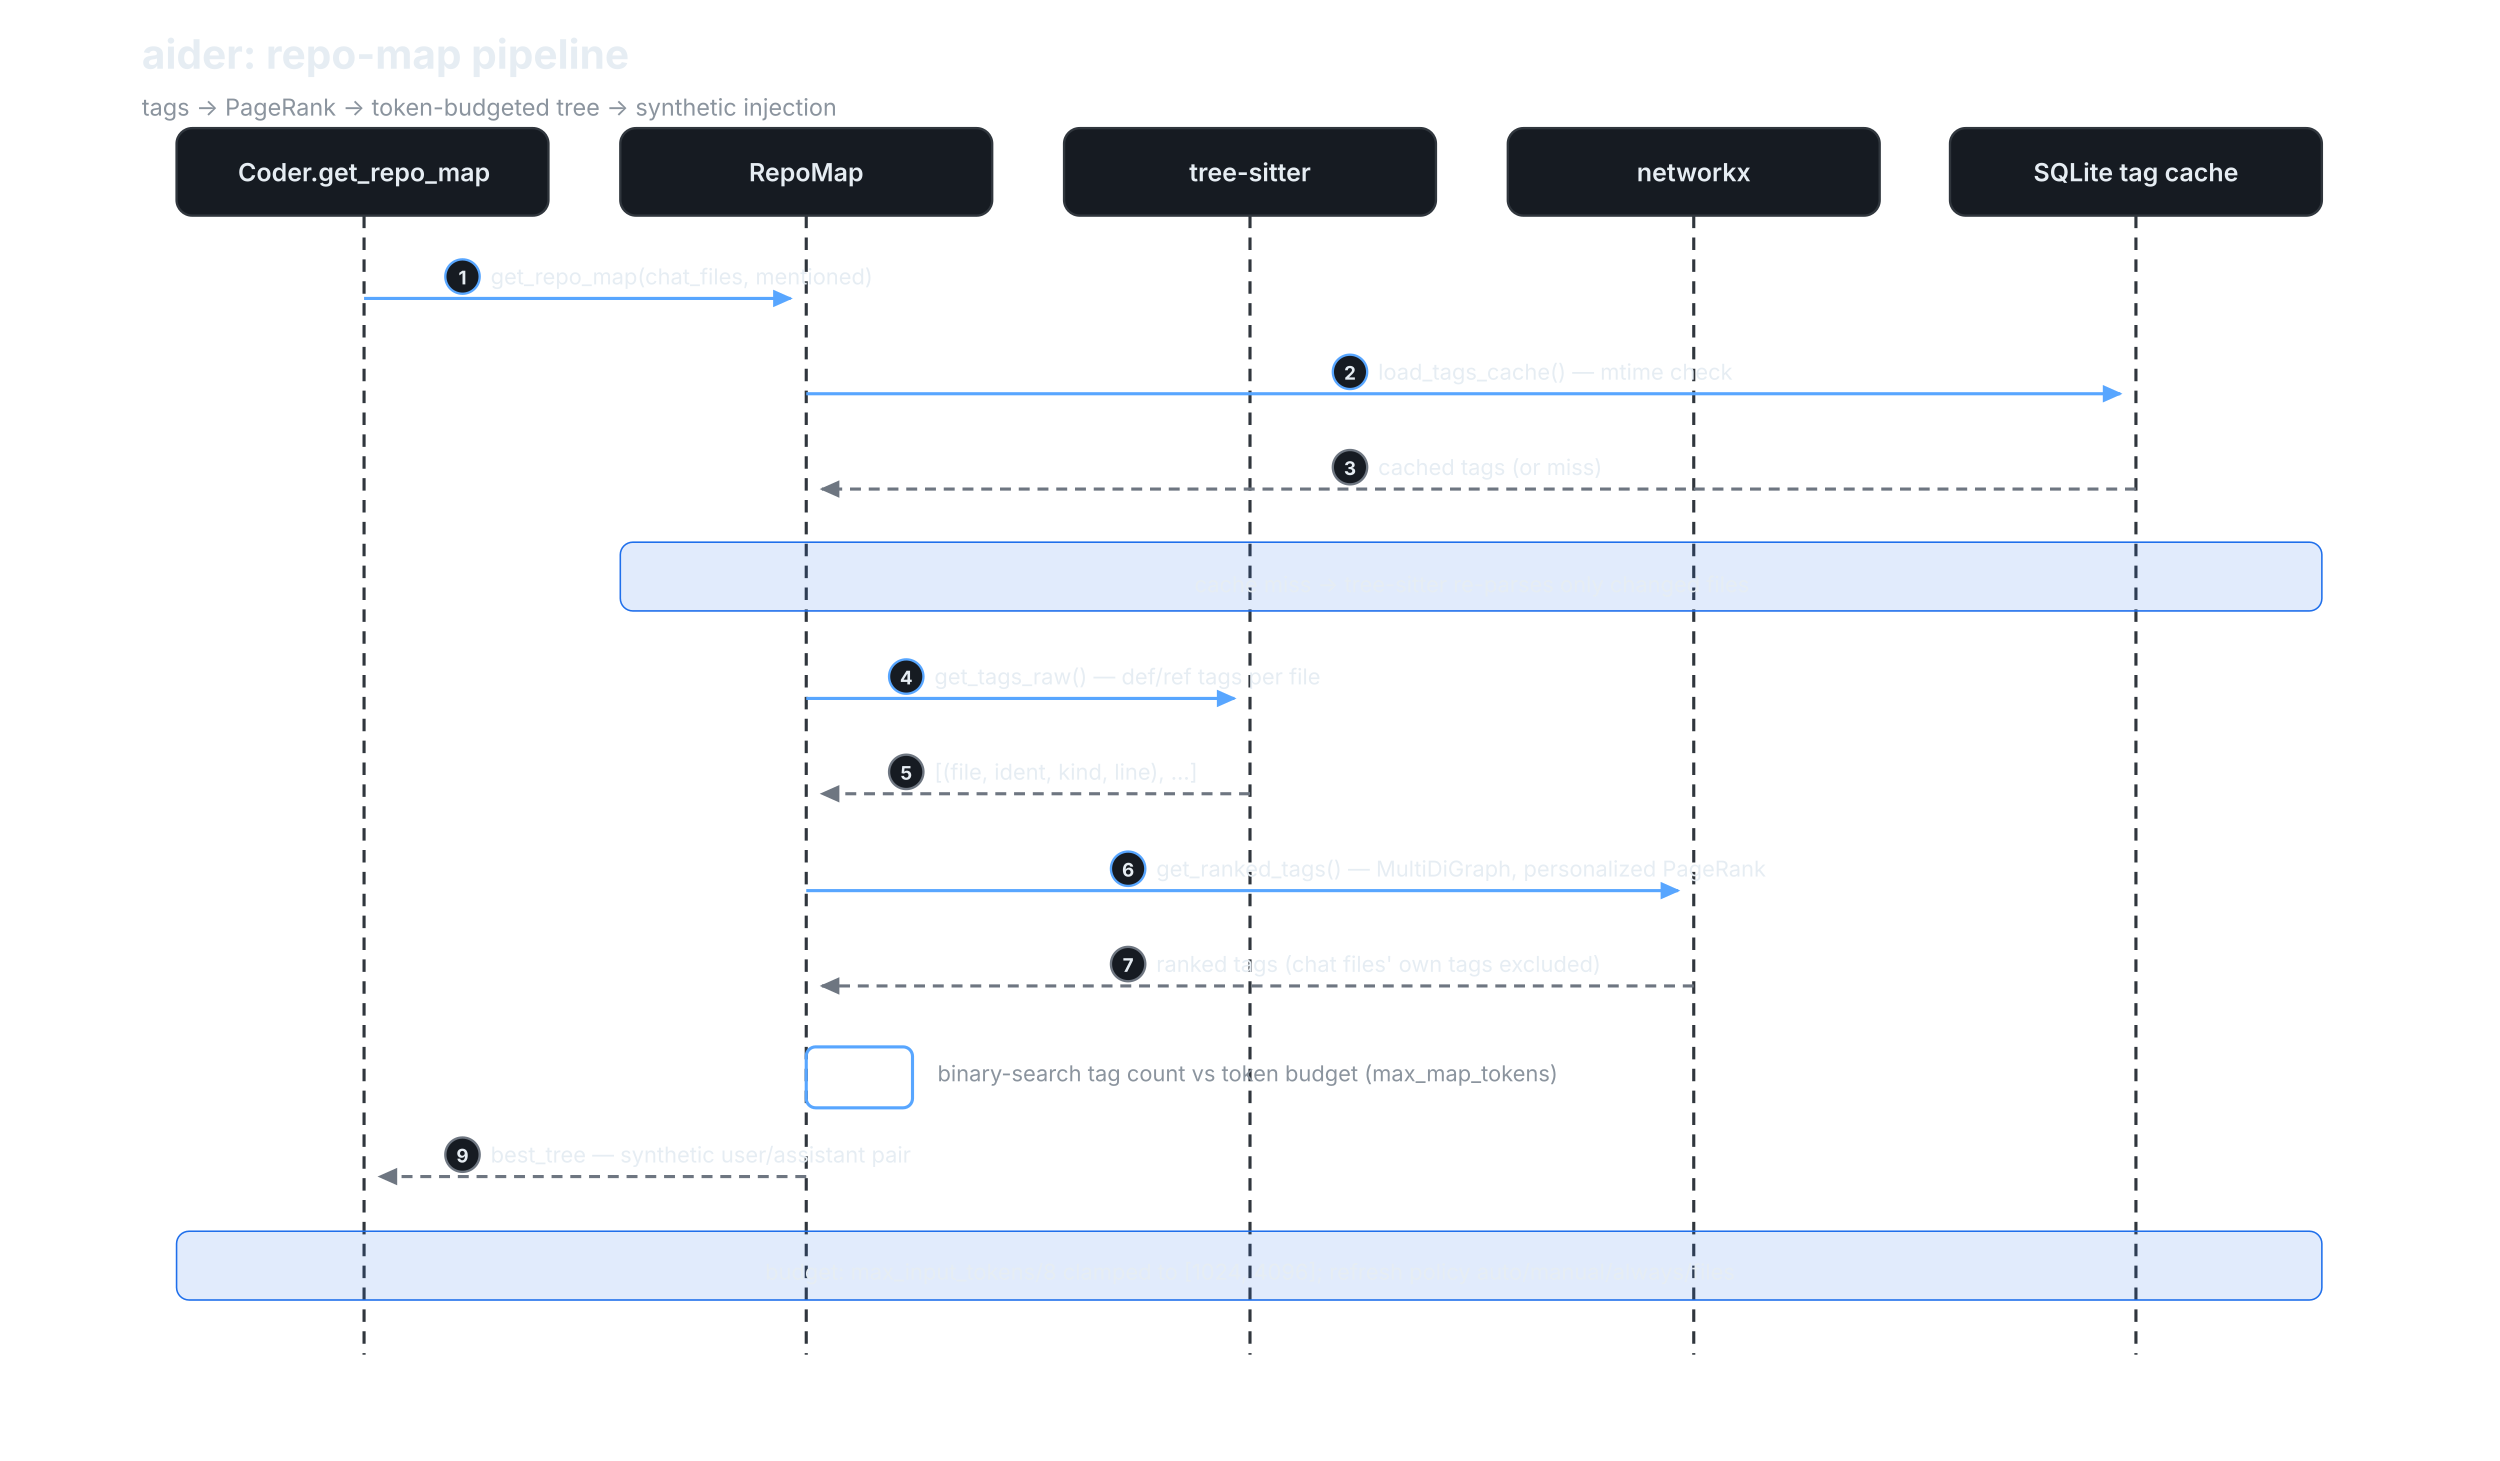
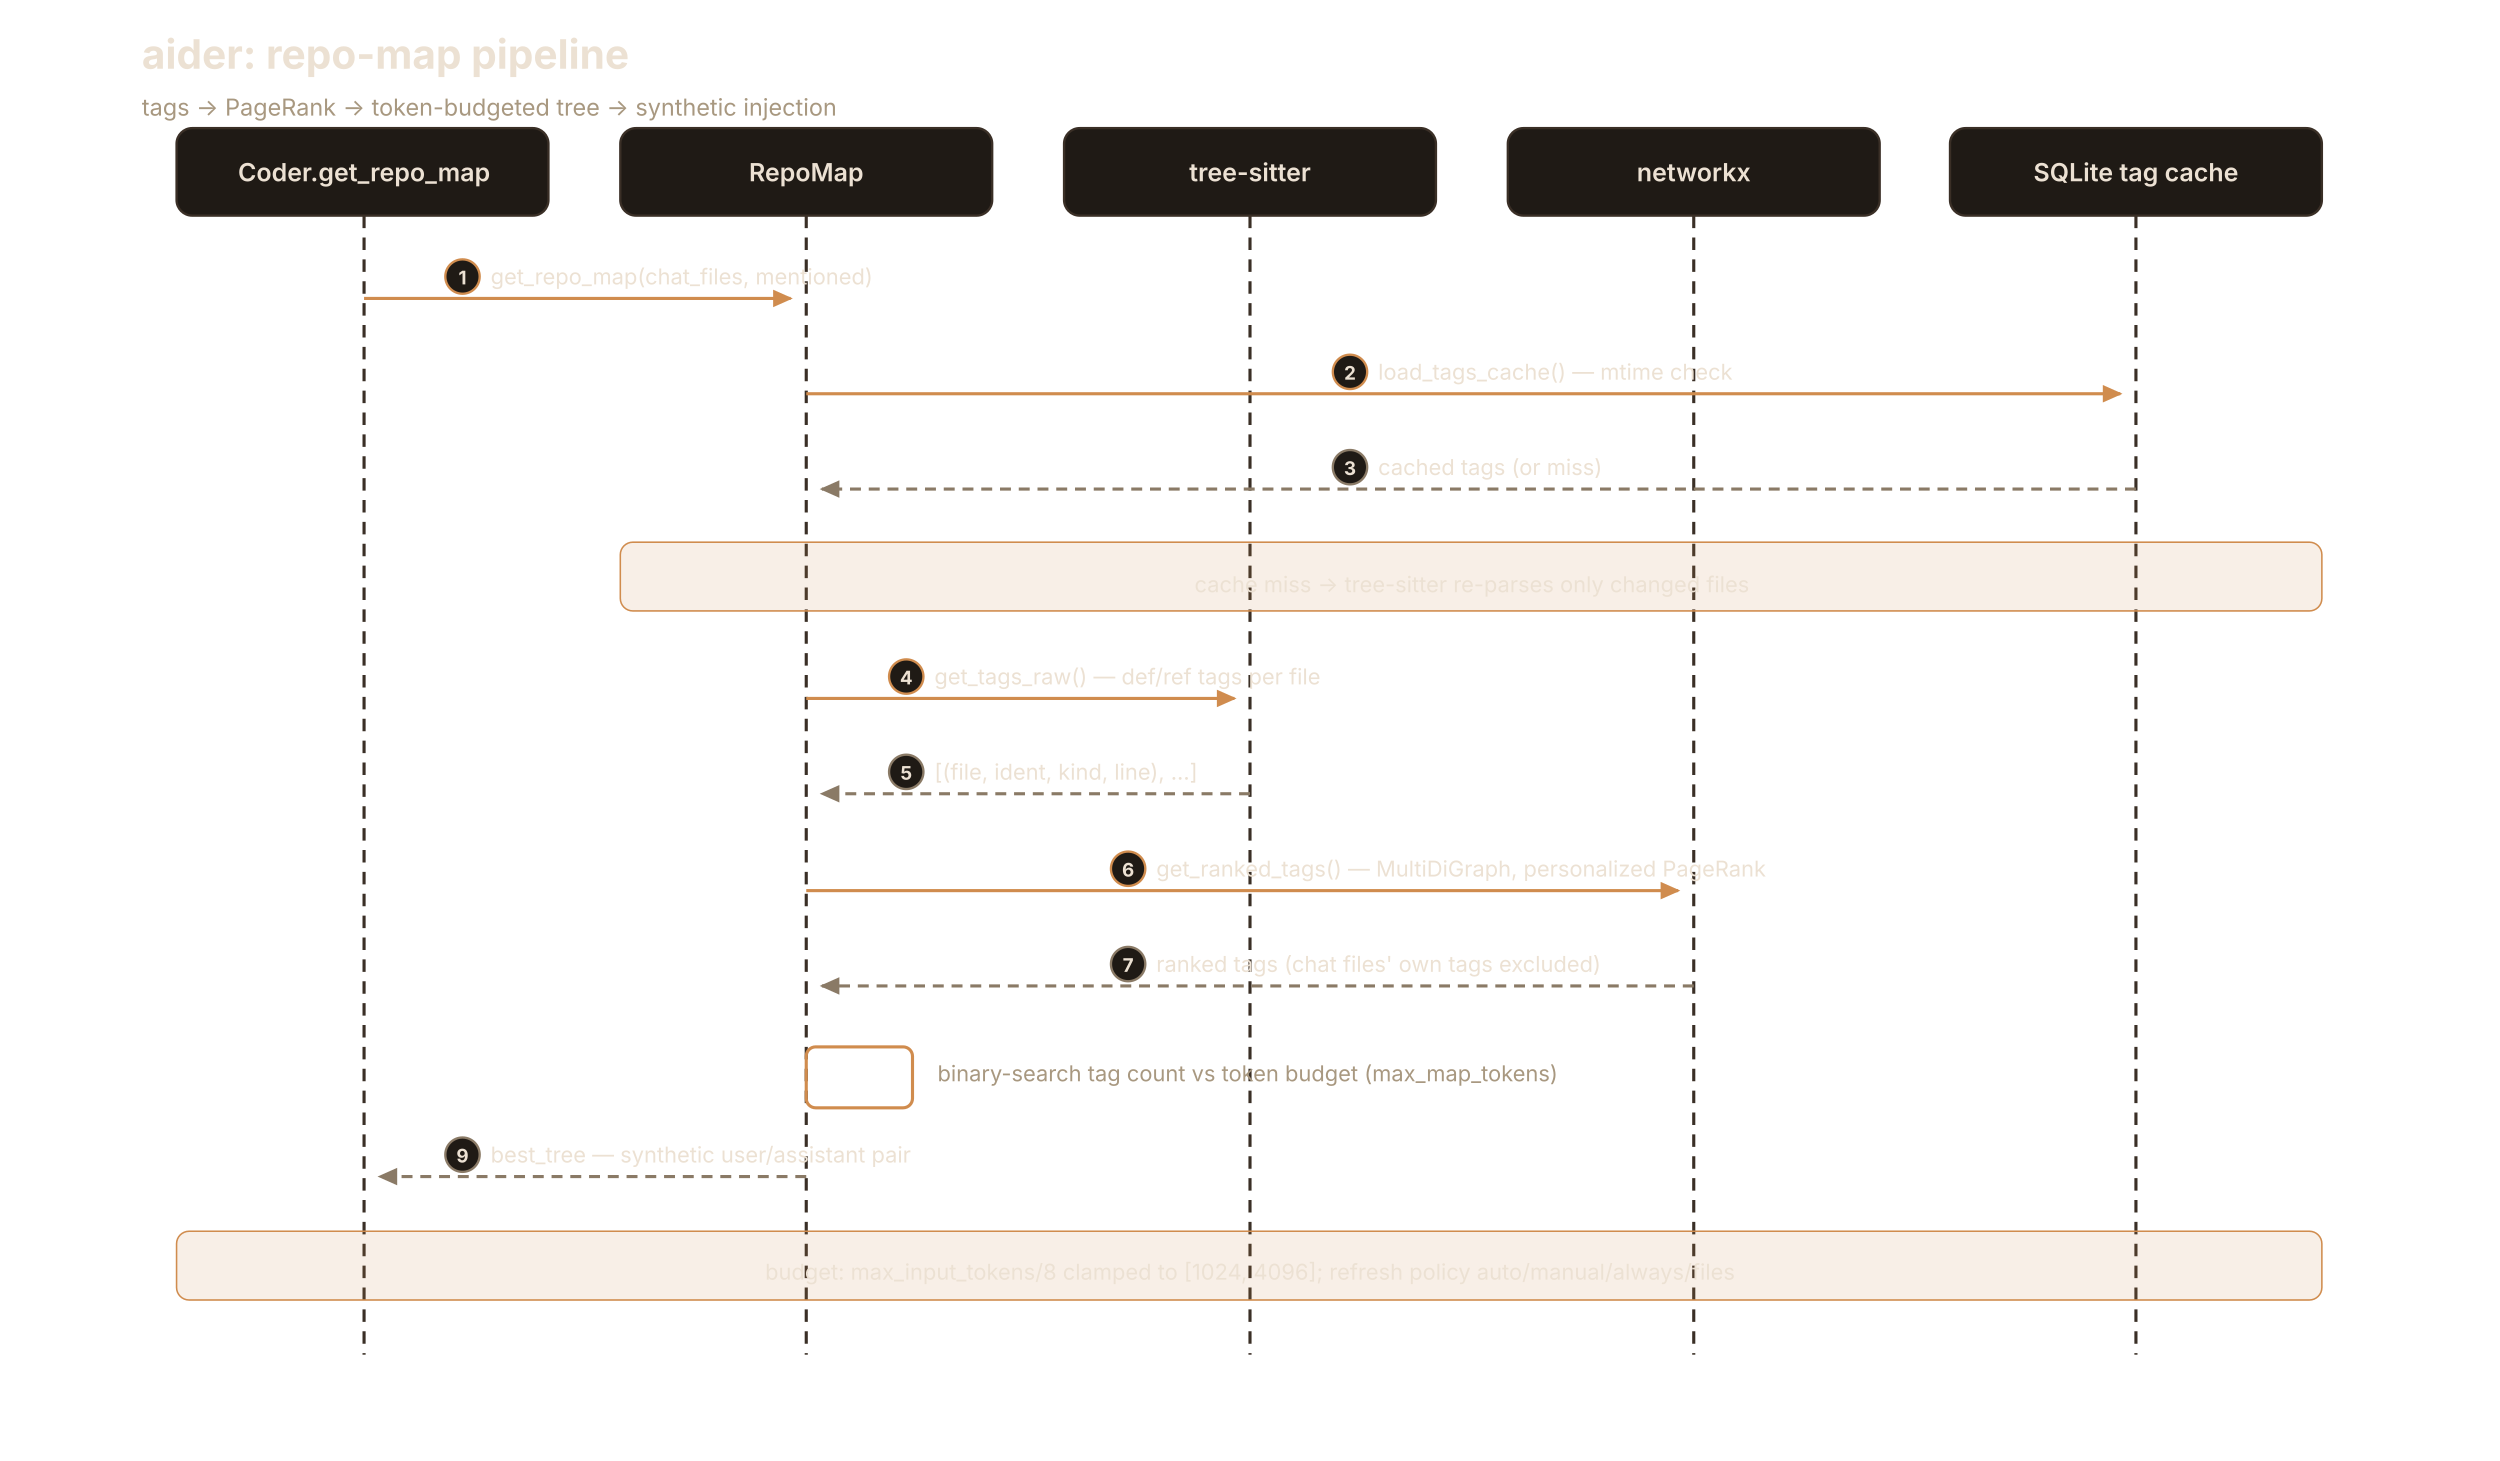
<svg xmlns="http://www.w3.org/2000/svg" viewBox="0 0 1600 935" width="1600" font-family="system-ui, -apple-system, sans-serif">
  <defs>
    <marker id="arrc" viewBox="0 0 10 10" refX="8" refY="5" markerWidth="7" markerHeight="7" orient="auto-start-reverse">
-       <path d="M 0 1 L 9 5 L 0 9 z" fill="#58a6ff" />
+       <path d="M 0 1 L 9 5 L 0 9 z" fill="#d08c4e" />
    </marker>
    <marker id="arrr" viewBox="0 0 10 10" refX="8" refY="5" markerWidth="7" markerHeight="7" orient="auto-start-reverse">
-       <path d="M 0 1 L 9 5 L 0 9 z" fill="#6e7681" />
+       <path d="M 0 1 L 9 5 L 0 9 z" fill="#8a7a66" />
    </marker>
  </defs>
-   <text x="90.78" y="44" font-size="26" font-weight="700" fill="#e6edf3">aider: repo-map pipeline</text>
-   <text x="90.78" y="74" font-size="15" fill="#8b949e">tags -&gt; PageRank -&gt; token-budgeted tree -&gt; synthetic injection</text>
-   <line x1="233" y1="110" x2="233" y2="867" stroke="#30363d" stroke-width="2" stroke-dasharray="8 6" />
-   <rect x="113" y="82" width="238" height="56" rx="10" fill="#161b22" stroke="#30363d" stroke-width="1.5" />
-   <text x="233" y="116" text-anchor="middle" font-size="16" font-weight="600" fill="#e6edf3">Coder.get_repo_map</text>
-   <line x1="516" y1="110" x2="516" y2="867" stroke="#30363d" stroke-width="2" stroke-dasharray="8 6" />
-   <rect x="397" y="82" width="238" height="56" rx="10" fill="#161b22" stroke="#30363d" stroke-width="1.5" />
-   <text x="516" y="116" text-anchor="middle" font-size="16" font-weight="600" fill="#e6edf3">RepoMap</text>
-   <line x1="800" y1="110" x2="800" y2="867" stroke="#30363d" stroke-width="2" stroke-dasharray="8 6" />
-   <rect x="681" y="82" width="238" height="56" rx="10" fill="#161b22" stroke="#30363d" stroke-width="1.5" />
-   <text x="800" y="116" text-anchor="middle" font-size="16" font-weight="600" fill="#e6edf3">tree-sitter</text>
-   <line x1="1084" y1="110" x2="1084" y2="867" stroke="#30363d" stroke-width="2" stroke-dasharray="8 6" />
-   <rect x="965" y="82" width="238" height="56" rx="10" fill="#161b22" stroke="#30363d" stroke-width="1.5" />
-   <text x="1084" y="116" text-anchor="middle" font-size="16" font-weight="600" fill="#e6edf3">networkx</text>
-   <line x1="1367" y1="110" x2="1367" y2="867" stroke="#30363d" stroke-width="2" stroke-dasharray="8 6" />
-   <rect x="1248" y="82" width="238" height="56" rx="10" fill="#161b22" stroke="#30363d" stroke-width="1.5" />
-   <text x="1367" y="116" text-anchor="middle" font-size="16" font-weight="600" fill="#e6edf3">SQLite tag cache</text>
-   <line x1="233" y1="191" x2="506" y2="191" stroke="#58a6ff" stroke-width="2" marker-end="url(#arrc)" />
-   <circle cx="296" cy="177" r="11" fill="#161b22" stroke="#58a6ff" stroke-width="1.5" />
-   <text x="296" y="182" text-anchor="middle" font-size="12" font-weight="700" fill="#e6edf3">1</text>
-   <text x="314" y="182" font-size="14" fill="#e6edf3">get_repo_map(chat_files, mentioned)</text>
-   <line x1="516" y1="252" x2="1357" y2="252" stroke="#58a6ff" stroke-width="2" marker-end="url(#arrc)" />
-   <circle cx="864" cy="238" r="11" fill="#161b22" stroke="#58a6ff" stroke-width="1.5" />
-   <text x="864" y="243" text-anchor="middle" font-size="12" font-weight="700" fill="#e6edf3">2</text>
-   <text x="882" y="243" font-size="14" fill="#e6edf3">load_tags_cache() — mtime check</text>
-   <line x1="1367" y1="313" x2="526" y2="313" stroke="#6e7681" stroke-width="2" stroke-dasharray="7 5" marker-end="url(#arrr)" />
-   <circle cx="864" cy="299" r="11" fill="#161b22" stroke="#6e7681" stroke-width="1.5" />
-   <text x="864" y="304" text-anchor="middle" font-size="12" font-weight="700" fill="#e6edf3">3</text>
-   <text x="882" y="304" font-size="14" fill="#e6edf3">cached tags (or miss)</text>
-   <rect x="397" y="347" width="1089" height="44" rx="8" fill="#1f6feb22" stroke="#1f6feb" stroke-width="1" />
-   <text x="942" y="379" text-anchor="middle" font-size="14" fill="#e6edf3">cache miss -&gt; tree-sitter re-parses only changed files</text>
-   <line x1="516" y1="447" x2="790" y2="447" stroke="#58a6ff" stroke-width="2" marker-end="url(#arrc)" />
-   <circle cx="580" cy="433" r="11" fill="#161b22" stroke="#58a6ff" stroke-width="1.5" />
-   <text x="580" y="438" text-anchor="middle" font-size="12" font-weight="700" fill="#e6edf3">4</text>
-   <text x="598" y="438" font-size="14" fill="#e6edf3">get_tags_raw() — def/ref tags per file</text>
-   <line x1="800" y1="508" x2="526" y2="508" stroke="#6e7681" stroke-width="2" stroke-dasharray="7 5" marker-end="url(#arrr)" />
-   <circle cx="580" cy="494" r="11" fill="#161b22" stroke="#6e7681" stroke-width="1.5" />
-   <text x="580" y="499" text-anchor="middle" font-size="12" font-weight="700" fill="#e6edf3">5</text>
-   <text x="598" y="499" font-size="14" fill="#e6edf3">[(file, ident, kind, line), …]</text>
-   <line x1="516" y1="570" x2="1074" y2="570" stroke="#58a6ff" stroke-width="2" marker-end="url(#arrc)" />
-   <circle cx="722" cy="556" r="11" fill="#161b22" stroke="#58a6ff" stroke-width="1.5" />
-   <text x="722" y="561" text-anchor="middle" font-size="12" font-weight="700" fill="#e6edf3">6</text>
-   <text x="740" y="561" font-size="14" fill="#e6edf3">get_ranked_tags() — MultiDiGraph, personalized PageRank</text>
-   <line x1="1084" y1="631" x2="526" y2="631" stroke="#6e7681" stroke-width="2" stroke-dasharray="7 5" marker-end="url(#arrr)" />
-   <circle cx="722" cy="617" r="11" fill="#161b22" stroke="#6e7681" stroke-width="1.5" />
-   <text x="722" y="622" text-anchor="middle" font-size="12" font-weight="700" fill="#e6edf3">7</text>
-   <text x="740" y="622" font-size="14" fill="#e6edf3">ranked tags (chat files' own tags excluded)</text>
-   <rect x="516" y="670" width="68" height="39" rx="6" fill="none" stroke="#58a6ff" stroke-width="2" />
-   <text x="600" y="692" font-size="14" fill="#8b949e">binary-search tag count vs token budget (max_map_tokens)</text>
-   <line x1="516" y1="753" x2="243" y2="753" stroke="#6e7681" stroke-width="2" stroke-dasharray="7 5" marker-end="url(#arrr)" />
-   <circle cx="296" cy="739" r="11" fill="#161b22" stroke="#6e7681" stroke-width="1.5" />
-   <text x="296" y="744" text-anchor="middle" font-size="12" font-weight="700" fill="#e6edf3">9</text>
-   <text x="314" y="744" font-size="14" fill="#e6edf3">best_tree — synthetic user/assistant pair</text>
-   <rect x="113" y="788" width="1373" height="44" rx="8" fill="#1f6feb22" stroke="#1f6feb" stroke-width="1" />
-   <text x="800" y="819" text-anchor="middle" font-size="14" fill="#e6edf3">budget: max_input_tokens/8 clamped to [1024, 4096]; refresh policy auto/manual/always/files</text>
+   <text x="90.78" y="44" font-size="26" font-weight="700" fill="#ece1d3">aider: repo-map pipeline</text>
+   <text x="90.78" y="74" font-size="15" fill="#a89880">tags -&gt; PageRank -&gt; token-budgeted tree -&gt; synthetic injection</text>
+   <line x1="233" y1="110" x2="233" y2="867" stroke="#3a2f26" stroke-width="2" stroke-dasharray="8 6" />
+   <rect x="113" y="82" width="238" height="56" rx="10" fill="#1f1a15" stroke="#3a2f26" stroke-width="1.5" />
+   <text x="233" y="116" text-anchor="middle" font-size="16" font-weight="600" fill="#ece1d3">Coder.get_repo_map</text>
+   <line x1="516" y1="110" x2="516" y2="867" stroke="#3a2f26" stroke-width="2" stroke-dasharray="8 6" />
+   <rect x="397" y="82" width="238" height="56" rx="10" fill="#1f1a15" stroke="#3a2f26" stroke-width="1.5" />
+   <text x="516" y="116" text-anchor="middle" font-size="16" font-weight="600" fill="#ece1d3">RepoMap</text>
+   <line x1="800" y1="110" x2="800" y2="867" stroke="#3a2f26" stroke-width="2" stroke-dasharray="8 6" />
+   <rect x="681" y="82" width="238" height="56" rx="10" fill="#1f1a15" stroke="#3a2f26" stroke-width="1.5" />
+   <text x="800" y="116" text-anchor="middle" font-size="16" font-weight="600" fill="#ece1d3">tree-sitter</text>
+   <line x1="1084" y1="110" x2="1084" y2="867" stroke="#3a2f26" stroke-width="2" stroke-dasharray="8 6" />
+   <rect x="965" y="82" width="238" height="56" rx="10" fill="#1f1a15" stroke="#3a2f26" stroke-width="1.5" />
+   <text x="1084" y="116" text-anchor="middle" font-size="16" font-weight="600" fill="#ece1d3">networkx</text>
+   <line x1="1367" y1="110" x2="1367" y2="867" stroke="#3a2f26" stroke-width="2" stroke-dasharray="8 6" />
+   <rect x="1248" y="82" width="238" height="56" rx="10" fill="#1f1a15" stroke="#3a2f26" stroke-width="1.5" />
+   <text x="1367" y="116" text-anchor="middle" font-size="16" font-weight="600" fill="#ece1d3">SQLite tag cache</text>
+   <line x1="233" y1="191" x2="506" y2="191" stroke="#d08c4e" stroke-width="2" marker-end="url(#arrc)" />
+   <circle cx="296" cy="177" r="11" fill="#1f1a15" stroke="#d08c4e" stroke-width="1.5" />
+   <text x="296" y="182" text-anchor="middle" font-size="12" font-weight="700" fill="#ece1d3">1</text>
+   <text x="314" y="182" font-size="14" fill="#ece1d3">get_repo_map(chat_files, mentioned)</text>
+   <line x1="516" y1="252" x2="1357" y2="252" stroke="#d08c4e" stroke-width="2" marker-end="url(#arrc)" />
+   <circle cx="864" cy="238" r="11" fill="#1f1a15" stroke="#d08c4e" stroke-width="1.5" />
+   <text x="864" y="243" text-anchor="middle" font-size="12" font-weight="700" fill="#ece1d3">2</text>
+   <text x="882" y="243" font-size="14" fill="#ece1d3">load_tags_cache() — mtime check</text>
+   <line x1="1367" y1="313" x2="526" y2="313" stroke="#8a7a66" stroke-width="2" stroke-dasharray="7 5" marker-end="url(#arrr)" />
+   <circle cx="864" cy="299" r="11" fill="#1f1a15" stroke="#8a7a66" stroke-width="1.5" />
+   <text x="864" y="304" text-anchor="middle" font-size="12" font-weight="700" fill="#ece1d3">3</text>
+   <text x="882" y="304" font-size="14" fill="#ece1d3">cached tags (or miss)</text>
+   <rect x="397" y="347" width="1089" height="44" rx="8" fill="#d08c4e22" stroke="#d08c4e" stroke-width="1" />
+   <text x="942" y="379" text-anchor="middle" font-size="14" fill="#ece1d3">cache miss -&gt; tree-sitter re-parses only changed files</text>
+   <line x1="516" y1="447" x2="790" y2="447" stroke="#d08c4e" stroke-width="2" marker-end="url(#arrc)" />
+   <circle cx="580" cy="433" r="11" fill="#1f1a15" stroke="#d08c4e" stroke-width="1.5" />
+   <text x="580" y="438" text-anchor="middle" font-size="12" font-weight="700" fill="#ece1d3">4</text>
+   <text x="598" y="438" font-size="14" fill="#ece1d3">get_tags_raw() — def/ref tags per file</text>
+   <line x1="800" y1="508" x2="526" y2="508" stroke="#8a7a66" stroke-width="2" stroke-dasharray="7 5" marker-end="url(#arrr)" />
+   <circle cx="580" cy="494" r="11" fill="#1f1a15" stroke="#8a7a66" stroke-width="1.5" />
+   <text x="580" y="499" text-anchor="middle" font-size="12" font-weight="700" fill="#ece1d3">5</text>
+   <text x="598" y="499" font-size="14" fill="#ece1d3">[(file, ident, kind, line), …]</text>
+   <line x1="516" y1="570" x2="1074" y2="570" stroke="#d08c4e" stroke-width="2" marker-end="url(#arrc)" />
+   <circle cx="722" cy="556" r="11" fill="#1f1a15" stroke="#d08c4e" stroke-width="1.5" />
+   <text x="722" y="561" text-anchor="middle" font-size="12" font-weight="700" fill="#ece1d3">6</text>
+   <text x="740" y="561" font-size="14" fill="#ece1d3">get_ranked_tags() — MultiDiGraph, personalized PageRank</text>
+   <line x1="1084" y1="631" x2="526" y2="631" stroke="#8a7a66" stroke-width="2" stroke-dasharray="7 5" marker-end="url(#arrr)" />
+   <circle cx="722" cy="617" r="11" fill="#1f1a15" stroke="#8a7a66" stroke-width="1.5" />
+   <text x="722" y="622" text-anchor="middle" font-size="12" font-weight="700" fill="#ece1d3">7</text>
+   <text x="740" y="622" font-size="14" fill="#ece1d3">ranked tags (chat files' own tags excluded)</text>
+   <rect x="516" y="670" width="68" height="39" rx="6" fill="none" stroke="#d08c4e" stroke-width="2" />
+   <text x="600" y="692" font-size="14" fill="#a89880">binary-search tag count vs token budget (max_map_tokens)</text>
+   <line x1="516" y1="753" x2="243" y2="753" stroke="#8a7a66" stroke-width="2" stroke-dasharray="7 5" marker-end="url(#arrr)" />
+   <circle cx="296" cy="739" r="11" fill="#1f1a15" stroke="#8a7a66" stroke-width="1.5" />
+   <text x="296" y="744" text-anchor="middle" font-size="12" font-weight="700" fill="#ece1d3">9</text>
+   <text x="314" y="744" font-size="14" fill="#ece1d3">best_tree — synthetic user/assistant pair</text>
+   <rect x="113" y="788" width="1373" height="44" rx="8" fill="#d08c4e22" stroke="#d08c4e" stroke-width="1" />
+   <text x="800" y="819" text-anchor="middle" font-size="14" fill="#ece1d3">budget: max_input_tokens/8 clamped to [1024, 4096]; refresh policy auto/manual/always/files</text>
</svg>
